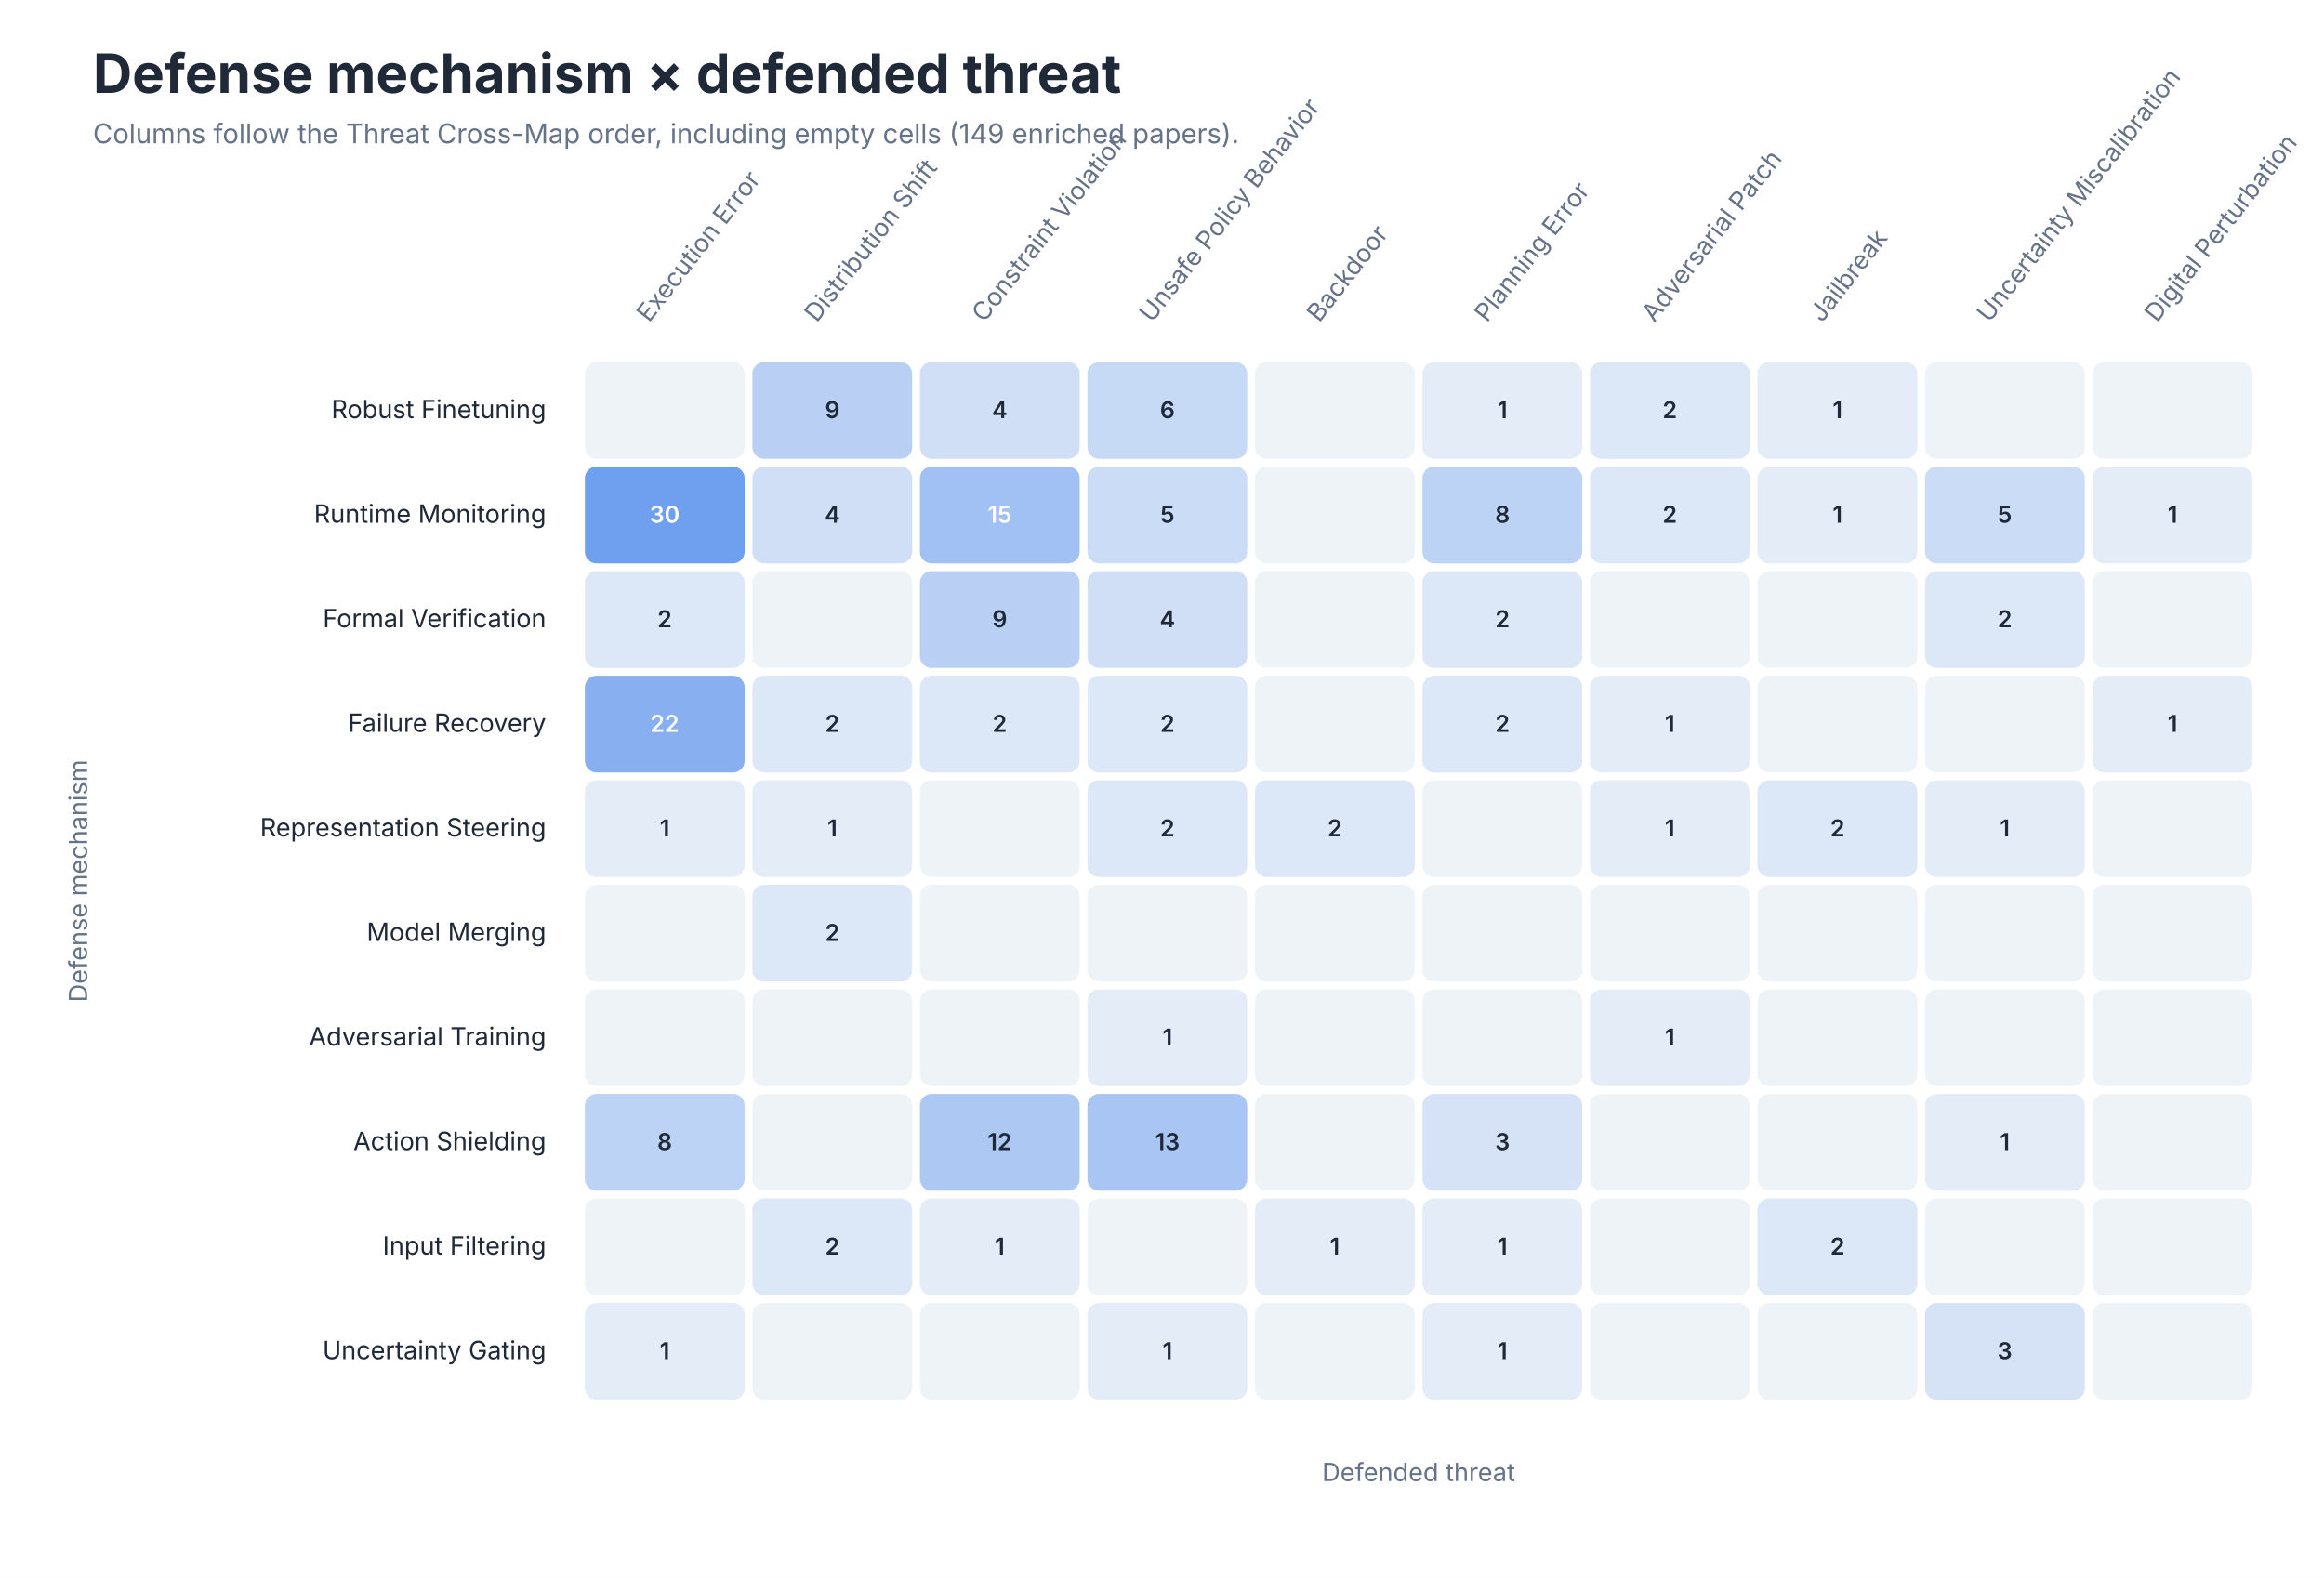
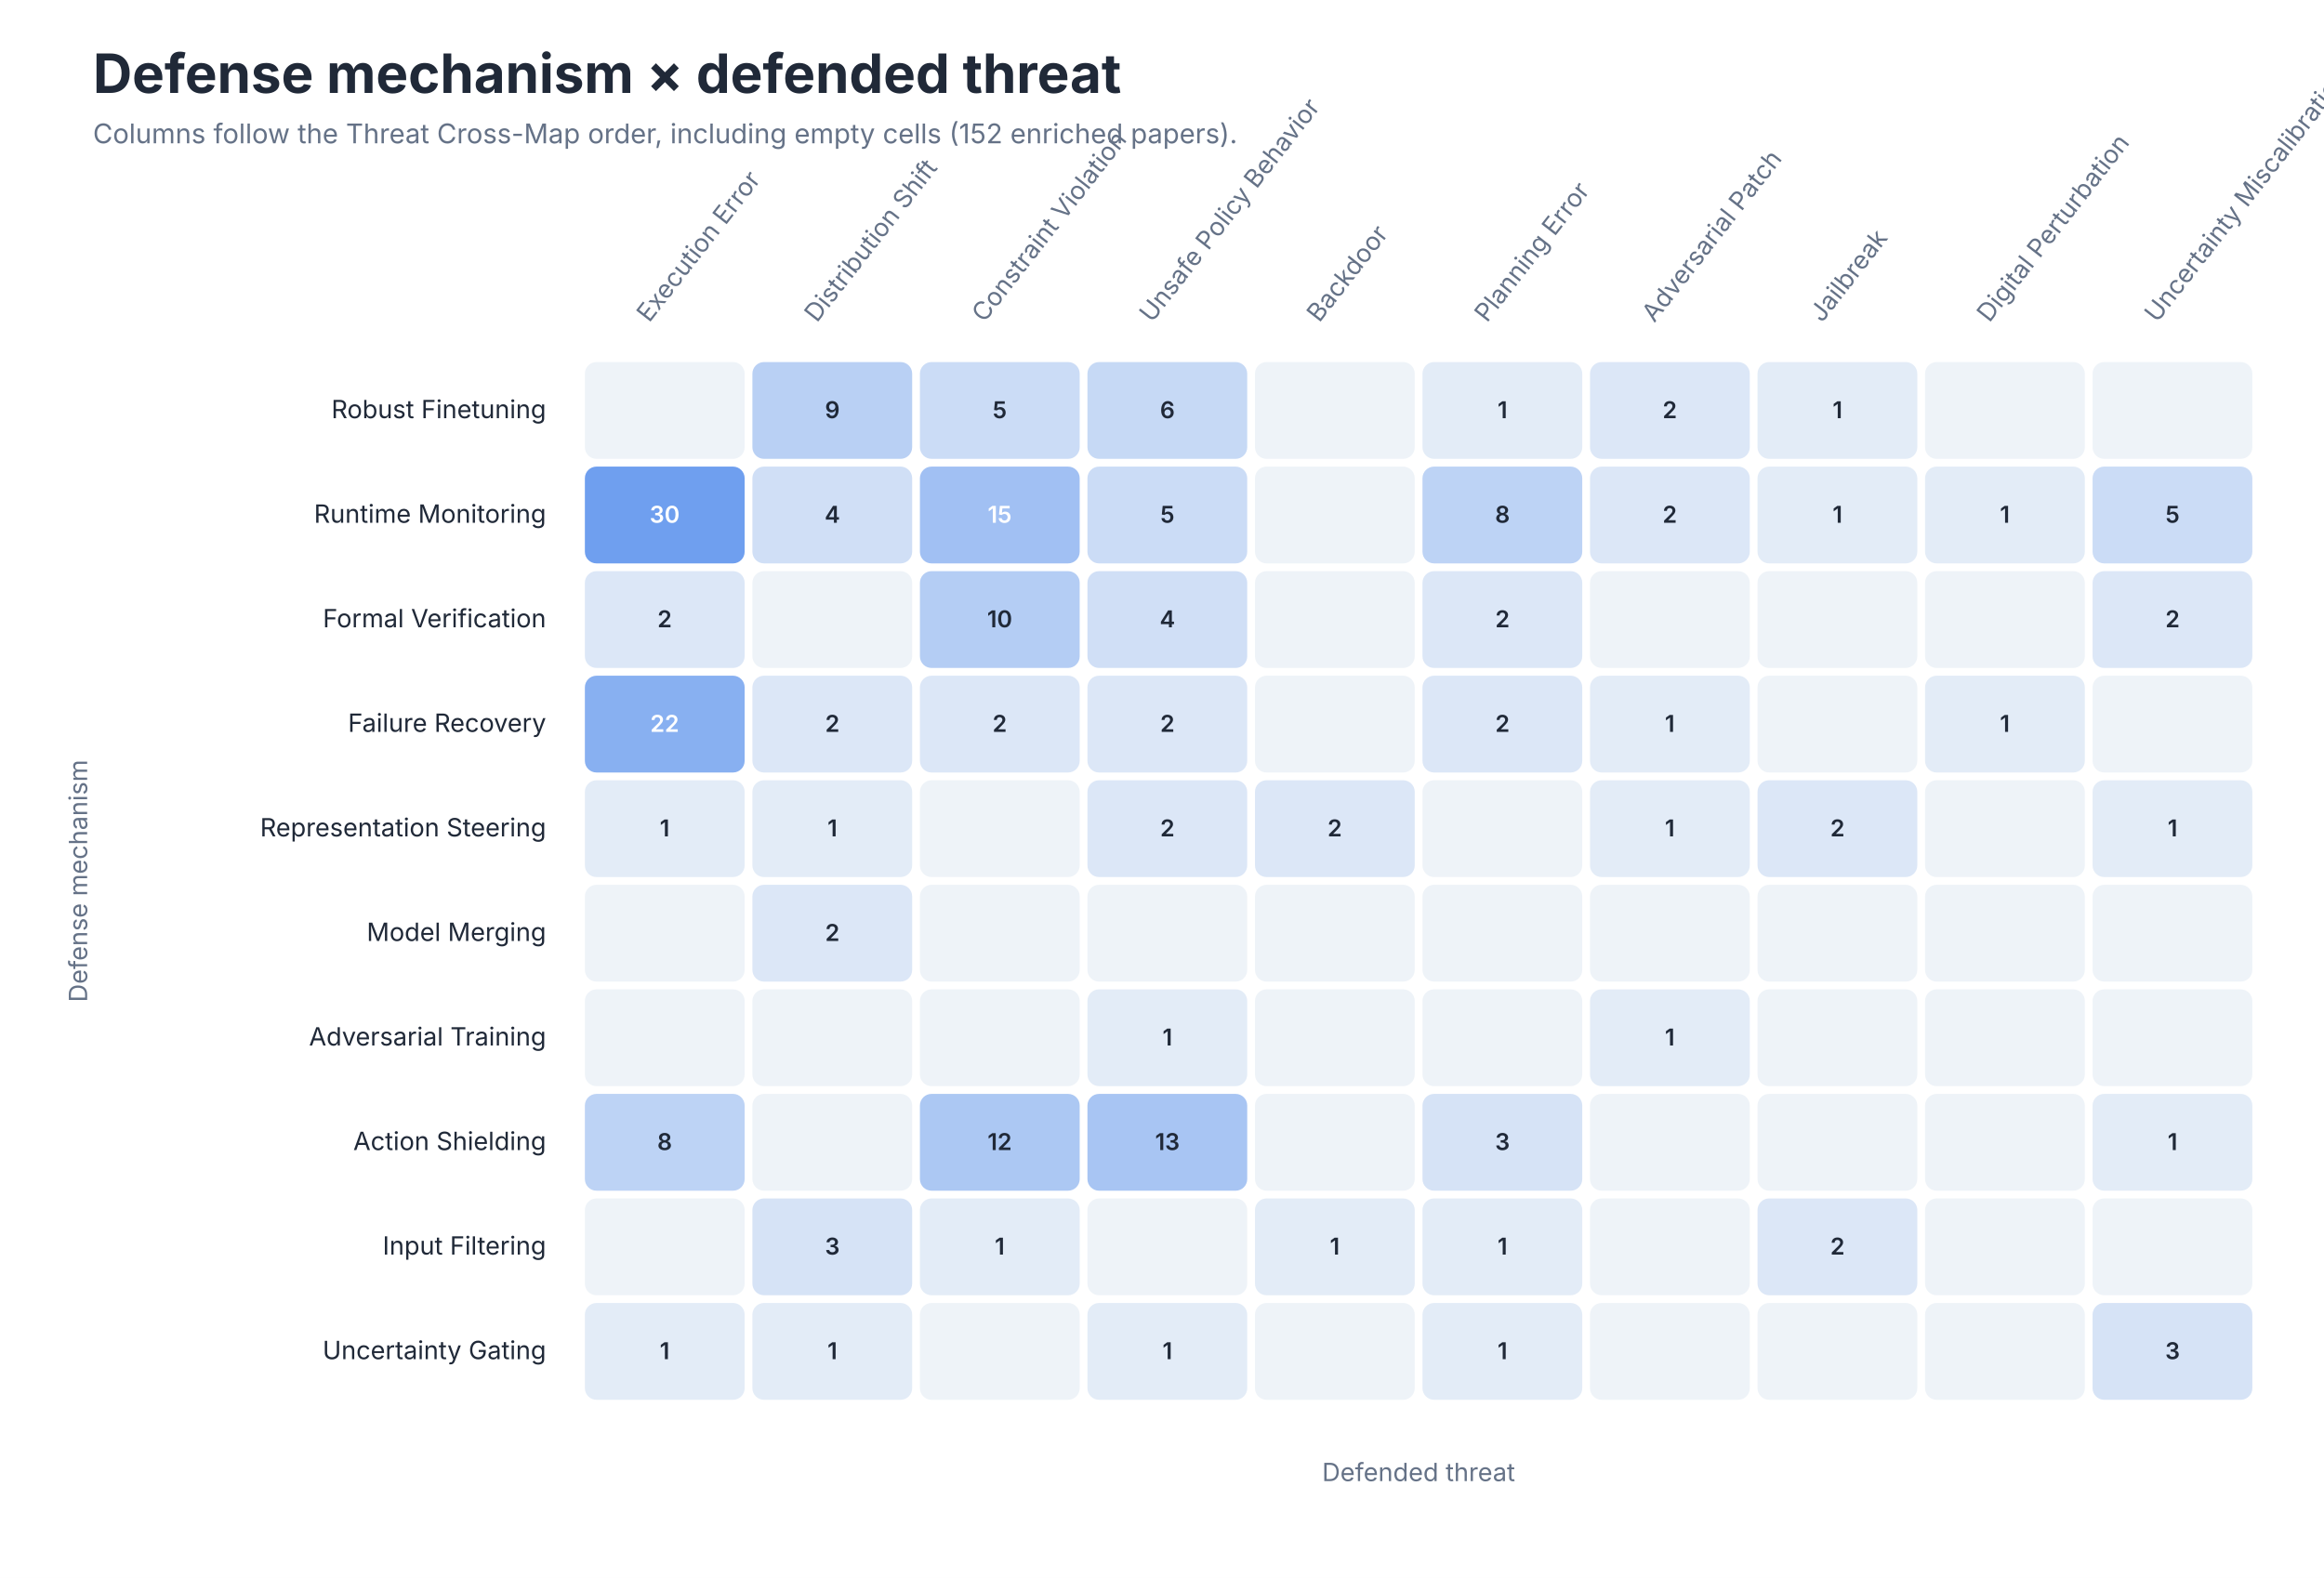
<svg xmlns="http://www.w3.org/2000/svg" role="img" aria-labelledby="title desc" viewBox="0 0 1200 815">
  <style>
text { font-family: -apple-system, BlinkMacSystemFont, 'Segoe UI', sans-serif; }
.title { font-size: 28px; font-weight: 650; fill: #202938; }
.subtitle { font-size: 14px; fill: #657287; }
.axis { font-size: 13px; fill: #657287; }
.label { font-size: 13px; fill: #202938; }
.small { font-size: 11px; fill: #657287; }
</style>
  <rect width="1200" height="815" fill="#FFFFFF" />
  <text class="title" x="48" y="48">Defense mechanism × defended threat</text>
-   <text class="subtitle" x="48" y="74">Columns follow the Threat Cross-Map order, including empty cells (149 enriched papers).</text>
+   <text class="subtitle" x="48" y="74">Columns follow the Threat Cross-Map order, including empty cells (152 enriched papers).</text>
  <text class="axis" text-anchor="start" transform="translate(335.2 167) rotate(-52)">Execution Error</text>
  <text class="axis" text-anchor="start" transform="translate(421.8 167) rotate(-52)">Distribution Shift</text>
  <text class="axis" text-anchor="start" transform="translate(508.2 167) rotate(-52)">Constraint Violation</text>
  <text class="axis" text-anchor="start" transform="translate(594.8 167) rotate(-52)">Unsafe Policy Behavior</text>
  <text class="axis" text-anchor="start" transform="translate(681.2 167) rotate(-52)">Backdoor</text>
  <text class="axis" text-anchor="start" transform="translate(767.8 167) rotate(-52)">Planning Error</text>
  <text class="axis" text-anchor="start" transform="translate(854.2 167) rotate(-52)">Adversarial Patch</text>
  <text class="axis" text-anchor="start" transform="translate(940.8 167) rotate(-52)">Jailbreak</text>
-   <text class="axis" text-anchor="start" transform="translate(1027.2 167) rotate(-52)">Uncertainty Miscalibration</text>
-   <text class="axis" text-anchor="start" transform="translate(1113.8 167) rotate(-52)">Digital Perturbation</text>
+   <text class="axis" text-anchor="start" transform="translate(1027.2 167) rotate(-52)">Digital Perturbation</text>
+   <text class="axis" text-anchor="start" transform="translate(1113.8 167) rotate(-52)">Uncertainty Miscalibration</text>
  <text class="label" x="282" y="216.0" text-anchor="end">Robust Finetuning</text>
  <rect x="302.0" y="187" width="82.5" height="50" rx="6" fill="#EEF3F8" />
  <text x="343.2" y="216.0" text-anchor="middle" font-size="12" font-weight="600" fill="#202938" />
  <rect x="388.5" y="187" width="82.5" height="50" rx="6" fill="#B9D0F4" />
  <text x="429.8" y="216.0" text-anchor="middle" font-size="12" font-weight="600" fill="#202938">9</text>
-   <rect x="475.0" y="187" width="82.5" height="50" rx="6" fill="#D0DFF6" />
-   <text x="516.2" y="216.0" text-anchor="middle" font-size="12" font-weight="600" fill="#202938">4</text>
+   <rect x="475.0" y="187" width="82.5" height="50" rx="6" fill="#CBDCF6" />
+   <text x="516.2" y="216.0" text-anchor="middle" font-size="12" font-weight="600" fill="#202938">5</text>
  <rect x="561.5" y="187" width="82.5" height="50" rx="6" fill="#C6D9F5" />
  <text x="602.8" y="216.0" text-anchor="middle" font-size="12" font-weight="600" fill="#202938">6</text>
  <rect x="648.0" y="187" width="82.5" height="50" rx="6" fill="#EEF3F8" />
  <text x="689.2" y="216.0" text-anchor="middle" font-size="12" font-weight="600" fill="#202938" />
  <rect x="734.5" y="187" width="82.5" height="50" rx="6" fill="#E3ECF7" />
  <text x="775.8" y="216.0" text-anchor="middle" font-size="12" font-weight="600" fill="#202938">1</text>
  <rect x="821.0" y="187" width="82.5" height="50" rx="6" fill="#DCE7F7" />
  <text x="862.2" y="216.0" text-anchor="middle" font-size="12" font-weight="600" fill="#202938">2</text>
  <rect x="907.5" y="187" width="82.5" height="50" rx="6" fill="#E3ECF7" />
  <text x="948.8" y="216.0" text-anchor="middle" font-size="12" font-weight="600" fill="#202938">1</text>
  <rect x="994.0" y="187" width="82.5" height="50" rx="6" fill="#EEF3F8" />
  <text x="1035.2" y="216.0" text-anchor="middle" font-size="12" font-weight="600" fill="#202938" />
  <rect x="1080.5" y="187" width="82.5" height="50" rx="6" fill="#EEF3F8" />
  <text x="1121.8" y="216.0" text-anchor="middle" font-size="12" font-weight="600" fill="#202938" />
  <text class="label" x="282" y="270.0" text-anchor="end">Runtime Monitoring</text>
  <rect x="302.0" y="241" width="82.5" height="50" rx="6" fill="#6F9FEF" />
  <text x="343.2" y="270.0" text-anchor="middle" font-size="12" font-weight="600" fill="#FFFFFF">30</text>
  <rect x="388.5" y="241" width="82.5" height="50" rx="6" fill="#D0DFF6" />
  <text x="429.8" y="270.0" text-anchor="middle" font-size="12" font-weight="600" fill="#202938">4</text>
  <rect x="475.0" y="241" width="82.5" height="50" rx="6" fill="#A1C0F3" />
  <text x="516.2" y="270.0" text-anchor="middle" font-size="12" font-weight="600" fill="#FFFFFF">15</text>
  <rect x="561.5" y="241" width="82.5" height="50" rx="6" fill="#CBDCF6" />
  <text x="602.8" y="270.0" text-anchor="middle" font-size="12" font-weight="600" fill="#202938">5</text>
  <rect x="648.0" y="241" width="82.5" height="50" rx="6" fill="#EEF3F8" />
  <text x="689.2" y="270.0" text-anchor="middle" font-size="12" font-weight="600" fill="#202938" />
  <rect x="734.5" y="241" width="82.5" height="50" rx="6" fill="#BDD3F5" />
  <text x="775.8" y="270.0" text-anchor="middle" font-size="12" font-weight="600" fill="#202938">8</text>
  <rect x="821.0" y="241" width="82.5" height="50" rx="6" fill="#DCE7F7" />
  <text x="862.2" y="270.0" text-anchor="middle" font-size="12" font-weight="600" fill="#202938">2</text>
  <rect x="907.5" y="241" width="82.5" height="50" rx="6" fill="#E3ECF7" />
  <text x="948.8" y="270.0" text-anchor="middle" font-size="12" font-weight="600" fill="#202938">1</text>
-   <rect x="994.0" y="241" width="82.5" height="50" rx="6" fill="#CBDCF6" />
-   <text x="1035.2" y="270.0" text-anchor="middle" font-size="12" font-weight="600" fill="#202938">5</text>
-   <rect x="1080.5" y="241" width="82.5" height="50" rx="6" fill="#E3ECF7" />
-   <text x="1121.8" y="270.0" text-anchor="middle" font-size="12" font-weight="600" fill="#202938">1</text>
+   <rect x="994.0" y="241" width="82.5" height="50" rx="6" fill="#E3ECF7" />
+   <text x="1035.2" y="270.0" text-anchor="middle" font-size="12" font-weight="600" fill="#202938">1</text>
+   <rect x="1080.5" y="241" width="82.5" height="50" rx="6" fill="#CBDCF6" />
+   <text x="1121.8" y="270.0" text-anchor="middle" font-size="12" font-weight="600" fill="#202938">5</text>
  <text class="label" x="282" y="324.0" text-anchor="end">Formal Verification</text>
  <rect x="302.0" y="295" width="82.5" height="50" rx="6" fill="#DCE7F7" />
  <text x="343.2" y="324.0" text-anchor="middle" font-size="12" font-weight="600" fill="#202938">2</text>
  <rect x="388.5" y="295" width="82.5" height="50" rx="6" fill="#EEF3F8" />
  <text x="429.8" y="324.0" text-anchor="middle" font-size="12" font-weight="600" fill="#202938" />
-   <rect x="475.0" y="295" width="82.5" height="50" rx="6" fill="#B9D0F4" />
-   <text x="516.2" y="324.0" text-anchor="middle" font-size="12" font-weight="600" fill="#202938">9</text>
+   <rect x="475.0" y="295" width="82.5" height="50" rx="6" fill="#B4CDF4" />
+   <text x="516.2" y="324.0" text-anchor="middle" font-size="12" font-weight="600" fill="#202938">10</text>
  <rect x="561.5" y="295" width="82.5" height="50" rx="6" fill="#D0DFF6" />
  <text x="602.8" y="324.0" text-anchor="middle" font-size="12" font-weight="600" fill="#202938">4</text>
  <rect x="648.0" y="295" width="82.5" height="50" rx="6" fill="#EEF3F8" />
  <text x="689.2" y="324.0" text-anchor="middle" font-size="12" font-weight="600" fill="#202938" />
  <rect x="734.5" y="295" width="82.5" height="50" rx="6" fill="#DCE7F7" />
  <text x="775.8" y="324.0" text-anchor="middle" font-size="12" font-weight="600" fill="#202938">2</text>
  <rect x="821.0" y="295" width="82.5" height="50" rx="6" fill="#EEF3F8" />
  <text x="862.2" y="324.0" text-anchor="middle" font-size="12" font-weight="600" fill="#202938" />
  <rect x="907.5" y="295" width="82.5" height="50" rx="6" fill="#EEF3F8" />
  <text x="948.8" y="324.0" text-anchor="middle" font-size="12" font-weight="600" fill="#202938" />
-   <rect x="994.0" y="295" width="82.5" height="50" rx="6" fill="#DCE7F7" />
-   <text x="1035.2" y="324.0" text-anchor="middle" font-size="12" font-weight="600" fill="#202938">2</text>
-   <rect x="1080.5" y="295" width="82.5" height="50" rx="6" fill="#EEF3F8" />
-   <text x="1121.8" y="324.0" text-anchor="middle" font-size="12" font-weight="600" fill="#202938" />
+   <rect x="994.0" y="295" width="82.5" height="50" rx="6" fill="#EEF3F8" />
+   <text x="1035.2" y="324.0" text-anchor="middle" font-size="12" font-weight="600" fill="#202938" />
+   <rect x="1080.5" y="295" width="82.5" height="50" rx="6" fill="#DCE7F7" />
+   <text x="1121.8" y="324.0" text-anchor="middle" font-size="12" font-weight="600" fill="#202938">2</text>
  <text class="label" x="282" y="378.0" text-anchor="end">Failure Recovery</text>
  <rect x="302.0" y="349" width="82.5" height="50" rx="6" fill="#88B0F1" />
  <text x="343.2" y="378.0" text-anchor="middle" font-size="12" font-weight="600" fill="#FFFFFF">22</text>
  <rect x="388.5" y="349" width="82.5" height="50" rx="6" fill="#DCE7F7" />
  <text x="429.8" y="378.0" text-anchor="middle" font-size="12" font-weight="600" fill="#202938">2</text>
  <rect x="475.0" y="349" width="82.5" height="50" rx="6" fill="#DCE7F7" />
  <text x="516.2" y="378.0" text-anchor="middle" font-size="12" font-weight="600" fill="#202938">2</text>
  <rect x="561.5" y="349" width="82.5" height="50" rx="6" fill="#DCE7F7" />
  <text x="602.8" y="378.0" text-anchor="middle" font-size="12" font-weight="600" fill="#202938">2</text>
  <rect x="648.0" y="349" width="82.5" height="50" rx="6" fill="#EEF3F8" />
  <text x="689.2" y="378.0" text-anchor="middle" font-size="12" font-weight="600" fill="#202938" />
  <rect x="734.5" y="349" width="82.5" height="50" rx="6" fill="#DCE7F7" />
  <text x="775.8" y="378.0" text-anchor="middle" font-size="12" font-weight="600" fill="#202938">2</text>
  <rect x="821.0" y="349" width="82.5" height="50" rx="6" fill="#E3ECF7" />
  <text x="862.2" y="378.0" text-anchor="middle" font-size="12" font-weight="600" fill="#202938">1</text>
  <rect x="907.5" y="349" width="82.5" height="50" rx="6" fill="#EEF3F8" />
  <text x="948.8" y="378.0" text-anchor="middle" font-size="12" font-weight="600" fill="#202938" />
-   <rect x="994.0" y="349" width="82.5" height="50" rx="6" fill="#EEF3F8" />
-   <text x="1035.2" y="378.0" text-anchor="middle" font-size="12" font-weight="600" fill="#202938" />
-   <rect x="1080.5" y="349" width="82.5" height="50" rx="6" fill="#E3ECF7" />
-   <text x="1121.8" y="378.0" text-anchor="middle" font-size="12" font-weight="600" fill="#202938">1</text>
+   <rect x="994.0" y="349" width="82.5" height="50" rx="6" fill="#E3ECF7" />
+   <text x="1035.2" y="378.0" text-anchor="middle" font-size="12" font-weight="600" fill="#202938">1</text>
+   <rect x="1080.5" y="349" width="82.5" height="50" rx="6" fill="#EEF3F8" />
+   <text x="1121.8" y="378.0" text-anchor="middle" font-size="12" font-weight="600" fill="#202938" />
  <text class="label" x="282" y="432.0" text-anchor="end">Representation Steering</text>
  <rect x="302.0" y="403" width="82.5" height="50" rx="6" fill="#E3ECF7" />
  <text x="343.2" y="432.0" text-anchor="middle" font-size="12" font-weight="600" fill="#202938">1</text>
  <rect x="388.5" y="403" width="82.5" height="50" rx="6" fill="#E3ECF7" />
  <text x="429.8" y="432.0" text-anchor="middle" font-size="12" font-weight="600" fill="#202938">1</text>
  <rect x="475.0" y="403" width="82.5" height="50" rx="6" fill="#EEF3F8" />
  <text x="516.2" y="432.0" text-anchor="middle" font-size="12" font-weight="600" fill="#202938" />
  <rect x="561.5" y="403" width="82.5" height="50" rx="6" fill="#DCE7F7" />
  <text x="602.8" y="432.0" text-anchor="middle" font-size="12" font-weight="600" fill="#202938">2</text>
  <rect x="648.0" y="403" width="82.5" height="50" rx="6" fill="#DCE7F7" />
  <text x="689.2" y="432.0" text-anchor="middle" font-size="12" font-weight="600" fill="#202938">2</text>
  <rect x="734.5" y="403" width="82.5" height="50" rx="6" fill="#EEF3F8" />
  <text x="775.8" y="432.0" text-anchor="middle" font-size="12" font-weight="600" fill="#202938" />
  <rect x="821.0" y="403" width="82.5" height="50" rx="6" fill="#E3ECF7" />
  <text x="862.2" y="432.0" text-anchor="middle" font-size="12" font-weight="600" fill="#202938">1</text>
  <rect x="907.5" y="403" width="82.5" height="50" rx="6" fill="#DCE7F7" />
  <text x="948.8" y="432.0" text-anchor="middle" font-size="12" font-weight="600" fill="#202938">2</text>
-   <rect x="994.0" y="403" width="82.5" height="50" rx="6" fill="#E3ECF7" />
-   <text x="1035.2" y="432.0" text-anchor="middle" font-size="12" font-weight="600" fill="#202938">1</text>
-   <rect x="1080.5" y="403" width="82.5" height="50" rx="6" fill="#EEF3F8" />
-   <text x="1121.8" y="432.0" text-anchor="middle" font-size="12" font-weight="600" fill="#202938" />
+   <rect x="994.0" y="403" width="82.5" height="50" rx="6" fill="#EEF3F8" />
+   <text x="1035.2" y="432.0" text-anchor="middle" font-size="12" font-weight="600" fill="#202938" />
+   <rect x="1080.5" y="403" width="82.5" height="50" rx="6" fill="#E3ECF7" />
+   <text x="1121.8" y="432.0" text-anchor="middle" font-size="12" font-weight="600" fill="#202938">1</text>
  <text class="label" x="282" y="486.0" text-anchor="end">Model Merging</text>
  <rect x="302.0" y="457" width="82.5" height="50" rx="6" fill="#EEF3F8" />
  <text x="343.2" y="486.0" text-anchor="middle" font-size="12" font-weight="600" fill="#202938" />
  <rect x="388.5" y="457" width="82.5" height="50" rx="6" fill="#DCE7F7" />
  <text x="429.8" y="486.0" text-anchor="middle" font-size="12" font-weight="600" fill="#202938">2</text>
  <rect x="475.0" y="457" width="82.5" height="50" rx="6" fill="#EEF3F8" />
  <text x="516.2" y="486.0" text-anchor="middle" font-size="12" font-weight="600" fill="#202938" />
  <rect x="561.5" y="457" width="82.5" height="50" rx="6" fill="#EEF3F8" />
  <text x="602.8" y="486.0" text-anchor="middle" font-size="12" font-weight="600" fill="#202938" />
  <rect x="648.0" y="457" width="82.5" height="50" rx="6" fill="#EEF3F8" />
  <text x="689.2" y="486.0" text-anchor="middle" font-size="12" font-weight="600" fill="#202938" />
  <rect x="734.5" y="457" width="82.5" height="50" rx="6" fill="#EEF3F8" />
  <text x="775.8" y="486.0" text-anchor="middle" font-size="12" font-weight="600" fill="#202938" />
  <rect x="821.0" y="457" width="82.5" height="50" rx="6" fill="#EEF3F8" />
  <text x="862.2" y="486.0" text-anchor="middle" font-size="12" font-weight="600" fill="#202938" />
  <rect x="907.5" y="457" width="82.5" height="50" rx="6" fill="#EEF3F8" />
  <text x="948.8" y="486.0" text-anchor="middle" font-size="12" font-weight="600" fill="#202938" />
  <rect x="994.0" y="457" width="82.5" height="50" rx="6" fill="#EEF3F8" />
  <text x="1035.2" y="486.0" text-anchor="middle" font-size="12" font-weight="600" fill="#202938" />
  <rect x="1080.5" y="457" width="82.5" height="50" rx="6" fill="#EEF3F8" />
  <text x="1121.8" y="486.0" text-anchor="middle" font-size="12" font-weight="600" fill="#202938" />
  <text class="label" x="282" y="540.0" text-anchor="end">Adversarial Training</text>
  <rect x="302.0" y="511" width="82.5" height="50" rx="6" fill="#EEF3F8" />
  <text x="343.2" y="540.0" text-anchor="middle" font-size="12" font-weight="600" fill="#202938" />
  <rect x="388.5" y="511" width="82.5" height="50" rx="6" fill="#EEF3F8" />
  <text x="429.8" y="540.0" text-anchor="middle" font-size="12" font-weight="600" fill="#202938" />
  <rect x="475.0" y="511" width="82.5" height="50" rx="6" fill="#EEF3F8" />
  <text x="516.2" y="540.0" text-anchor="middle" font-size="12" font-weight="600" fill="#202938" />
  <rect x="561.5" y="511" width="82.5" height="50" rx="6" fill="#E3ECF7" />
  <text x="602.8" y="540.0" text-anchor="middle" font-size="12" font-weight="600" fill="#202938">1</text>
  <rect x="648.0" y="511" width="82.5" height="50" rx="6" fill="#EEF3F8" />
  <text x="689.2" y="540.0" text-anchor="middle" font-size="12" font-weight="600" fill="#202938" />
  <rect x="734.5" y="511" width="82.5" height="50" rx="6" fill="#EEF3F8" />
  <text x="775.8" y="540.0" text-anchor="middle" font-size="12" font-weight="600" fill="#202938" />
  <rect x="821.0" y="511" width="82.5" height="50" rx="6" fill="#E3ECF7" />
  <text x="862.2" y="540.0" text-anchor="middle" font-size="12" font-weight="600" fill="#202938">1</text>
  <rect x="907.5" y="511" width="82.5" height="50" rx="6" fill="#EEF3F8" />
  <text x="948.8" y="540.0" text-anchor="middle" font-size="12" font-weight="600" fill="#202938" />
  <rect x="994.0" y="511" width="82.5" height="50" rx="6" fill="#EEF3F8" />
  <text x="1035.2" y="540.0" text-anchor="middle" font-size="12" font-weight="600" fill="#202938" />
  <rect x="1080.5" y="511" width="82.5" height="50" rx="6" fill="#EEF3F8" />
  <text x="1121.8" y="540.0" text-anchor="middle" font-size="12" font-weight="600" fill="#202938" />
  <text class="label" x="282" y="594.0" text-anchor="end">Action Shielding</text>
  <rect x="302.0" y="565" width="82.5" height="50" rx="6" fill="#BDD3F5" />
  <text x="343.2" y="594.0" text-anchor="middle" font-size="12" font-weight="600" fill="#202938">8</text>
  <rect x="388.5" y="565" width="82.5" height="50" rx="6" fill="#EEF3F8" />
  <text x="429.8" y="594.0" text-anchor="middle" font-size="12" font-weight="600" fill="#202938" />
  <rect x="475.0" y="565" width="82.5" height="50" rx="6" fill="#ACC8F3" />
  <text x="516.2" y="594.0" text-anchor="middle" font-size="12" font-weight="600" fill="#202938">12</text>
  <rect x="561.5" y="565" width="82.5" height="50" rx="6" fill="#A8C5F3" />
  <text x="602.8" y="594.0" text-anchor="middle" font-size="12" font-weight="600" fill="#202938">13</text>
  <rect x="648.0" y="565" width="82.5" height="50" rx="6" fill="#EEF3F8" />
  <text x="689.2" y="594.0" text-anchor="middle" font-size="12" font-weight="600" fill="#202938" />
  <rect x="734.5" y="565" width="82.5" height="50" rx="6" fill="#D6E3F6" />
  <text x="775.8" y="594.0" text-anchor="middle" font-size="12" font-weight="600" fill="#202938">3</text>
  <rect x="821.0" y="565" width="82.5" height="50" rx="6" fill="#EEF3F8" />
  <text x="862.2" y="594.0" text-anchor="middle" font-size="12" font-weight="600" fill="#202938" />
  <rect x="907.5" y="565" width="82.5" height="50" rx="6" fill="#EEF3F8" />
  <text x="948.8" y="594.0" text-anchor="middle" font-size="12" font-weight="600" fill="#202938" />
-   <rect x="994.0" y="565" width="82.5" height="50" rx="6" fill="#E3ECF7" />
-   <text x="1035.2" y="594.0" text-anchor="middle" font-size="12" font-weight="600" fill="#202938">1</text>
-   <rect x="1080.5" y="565" width="82.5" height="50" rx="6" fill="#EEF3F8" />
-   <text x="1121.8" y="594.0" text-anchor="middle" font-size="12" font-weight="600" fill="#202938" />
+   <rect x="994.0" y="565" width="82.5" height="50" rx="6" fill="#EEF3F8" />
+   <text x="1035.2" y="594.0" text-anchor="middle" font-size="12" font-weight="600" fill="#202938" />
+   <rect x="1080.5" y="565" width="82.5" height="50" rx="6" fill="#E3ECF7" />
+   <text x="1121.8" y="594.0" text-anchor="middle" font-size="12" font-weight="600" fill="#202938">1</text>
  <text class="label" x="282" y="648.0" text-anchor="end">Input Filtering</text>
  <rect x="302.0" y="619" width="82.5" height="50" rx="6" fill="#EEF3F8" />
  <text x="343.2" y="648.0" text-anchor="middle" font-size="12" font-weight="600" fill="#202938" />
-   <rect x="388.5" y="619" width="82.5" height="50" rx="6" fill="#DCE7F7" />
-   <text x="429.8" y="648.0" text-anchor="middle" font-size="12" font-weight="600" fill="#202938">2</text>
+   <rect x="388.5" y="619" width="82.5" height="50" rx="6" fill="#D6E3F6" />
+   <text x="429.8" y="648.0" text-anchor="middle" font-size="12" font-weight="600" fill="#202938">3</text>
  <rect x="475.0" y="619" width="82.5" height="50" rx="6" fill="#E3ECF7" />
  <text x="516.2" y="648.0" text-anchor="middle" font-size="12" font-weight="600" fill="#202938">1</text>
  <rect x="561.5" y="619" width="82.5" height="50" rx="6" fill="#EEF3F8" />
  <text x="602.8" y="648.0" text-anchor="middle" font-size="12" font-weight="600" fill="#202938" />
  <rect x="648.0" y="619" width="82.5" height="50" rx="6" fill="#E3ECF7" />
  <text x="689.2" y="648.0" text-anchor="middle" font-size="12" font-weight="600" fill="#202938">1</text>
  <rect x="734.5" y="619" width="82.5" height="50" rx="6" fill="#E3ECF7" />
  <text x="775.8" y="648.0" text-anchor="middle" font-size="12" font-weight="600" fill="#202938">1</text>
  <rect x="821.0" y="619" width="82.5" height="50" rx="6" fill="#EEF3F8" />
  <text x="862.2" y="648.0" text-anchor="middle" font-size="12" font-weight="600" fill="#202938" />
  <rect x="907.5" y="619" width="82.5" height="50" rx="6" fill="#DCE7F7" />
  <text x="948.8" y="648.0" text-anchor="middle" font-size="12" font-weight="600" fill="#202938">2</text>
  <rect x="994.0" y="619" width="82.5" height="50" rx="6" fill="#EEF3F8" />
  <text x="1035.2" y="648.0" text-anchor="middle" font-size="12" font-weight="600" fill="#202938" />
  <rect x="1080.5" y="619" width="82.5" height="50" rx="6" fill="#EEF3F8" />
  <text x="1121.8" y="648.0" text-anchor="middle" font-size="12" font-weight="600" fill="#202938" />
  <text class="label" x="282" y="702.0" text-anchor="end">Uncertainty Gating</text>
  <rect x="302.0" y="673" width="82.5" height="50" rx="6" fill="#E3ECF7" />
  <text x="343.2" y="702.0" text-anchor="middle" font-size="12" font-weight="600" fill="#202938">1</text>
-   <rect x="388.5" y="673" width="82.5" height="50" rx="6" fill="#EEF3F8" />
-   <text x="429.8" y="702.0" text-anchor="middle" font-size="12" font-weight="600" fill="#202938" />
+   <rect x="388.5" y="673" width="82.5" height="50" rx="6" fill="#E3ECF7" />
+   <text x="429.8" y="702.0" text-anchor="middle" font-size="12" font-weight="600" fill="#202938">1</text>
  <rect x="475.0" y="673" width="82.5" height="50" rx="6" fill="#EEF3F8" />
  <text x="516.2" y="702.0" text-anchor="middle" font-size="12" font-weight="600" fill="#202938" />
  <rect x="561.5" y="673" width="82.5" height="50" rx="6" fill="#E3ECF7" />
  <text x="602.8" y="702.0" text-anchor="middle" font-size="12" font-weight="600" fill="#202938">1</text>
  <rect x="648.0" y="673" width="82.5" height="50" rx="6" fill="#EEF3F8" />
  <text x="689.2" y="702.0" text-anchor="middle" font-size="12" font-weight="600" fill="#202938" />
  <rect x="734.5" y="673" width="82.5" height="50" rx="6" fill="#E3ECF7" />
  <text x="775.8" y="702.0" text-anchor="middle" font-size="12" font-weight="600" fill="#202938">1</text>
  <rect x="821.0" y="673" width="82.5" height="50" rx="6" fill="#EEF3F8" />
  <text x="862.2" y="702.0" text-anchor="middle" font-size="12" font-weight="600" fill="#202938" />
  <rect x="907.5" y="673" width="82.5" height="50" rx="6" fill="#EEF3F8" />
  <text x="948.8" y="702.0" text-anchor="middle" font-size="12" font-weight="600" fill="#202938" />
-   <rect x="994.0" y="673" width="82.5" height="50" rx="6" fill="#D6E3F6" />
-   <text x="1035.2" y="702.0" text-anchor="middle" font-size="12" font-weight="600" fill="#202938">3</text>
-   <rect x="1080.5" y="673" width="82.5" height="50" rx="6" fill="#EEF3F8" />
-   <text x="1121.8" y="702.0" text-anchor="middle" font-size="12" font-weight="600" fill="#202938" />
+   <rect x="994.0" y="673" width="82.5" height="50" rx="6" fill="#EEF3F8" />
+   <text x="1035.2" y="702.0" text-anchor="middle" font-size="12" font-weight="600" fill="#202938" />
+   <rect x="1080.5" y="673" width="82.5" height="50" rx="6" fill="#D6E3F6" />
+   <text x="1121.8" y="702.0" text-anchor="middle" font-size="12" font-weight="600" fill="#202938">3</text>
  <text class="axis" x="732.5" y="765" text-anchor="middle">Defended threat</text>
  <text class="axis" transform="translate(45 455.0) rotate(-90)" text-anchor="middle">Defense mechanism</text>
</svg>
